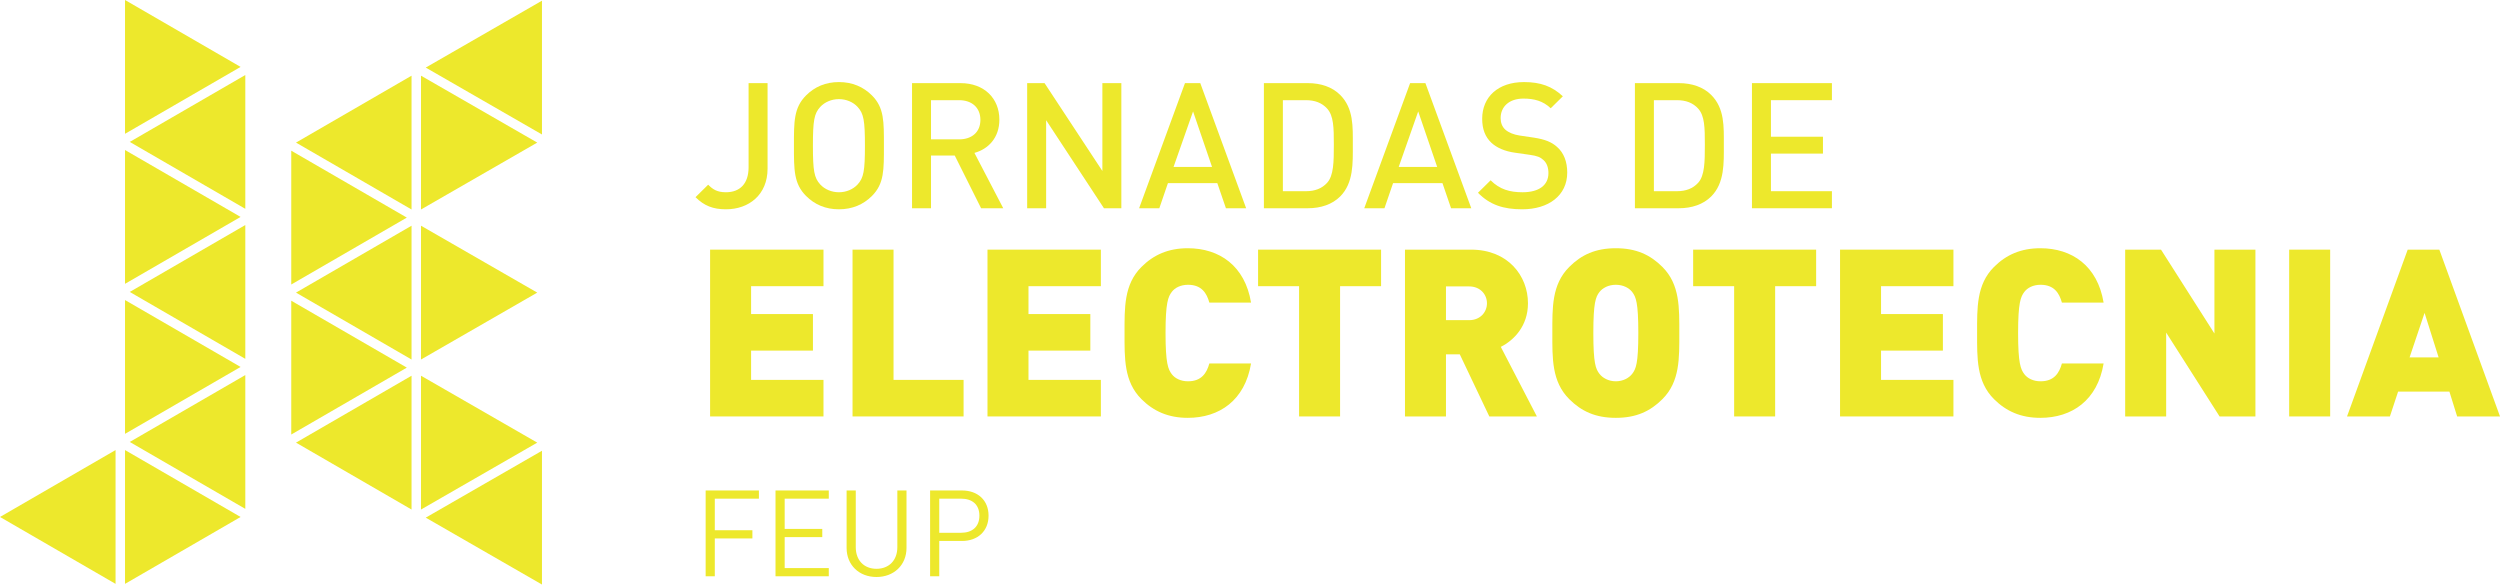
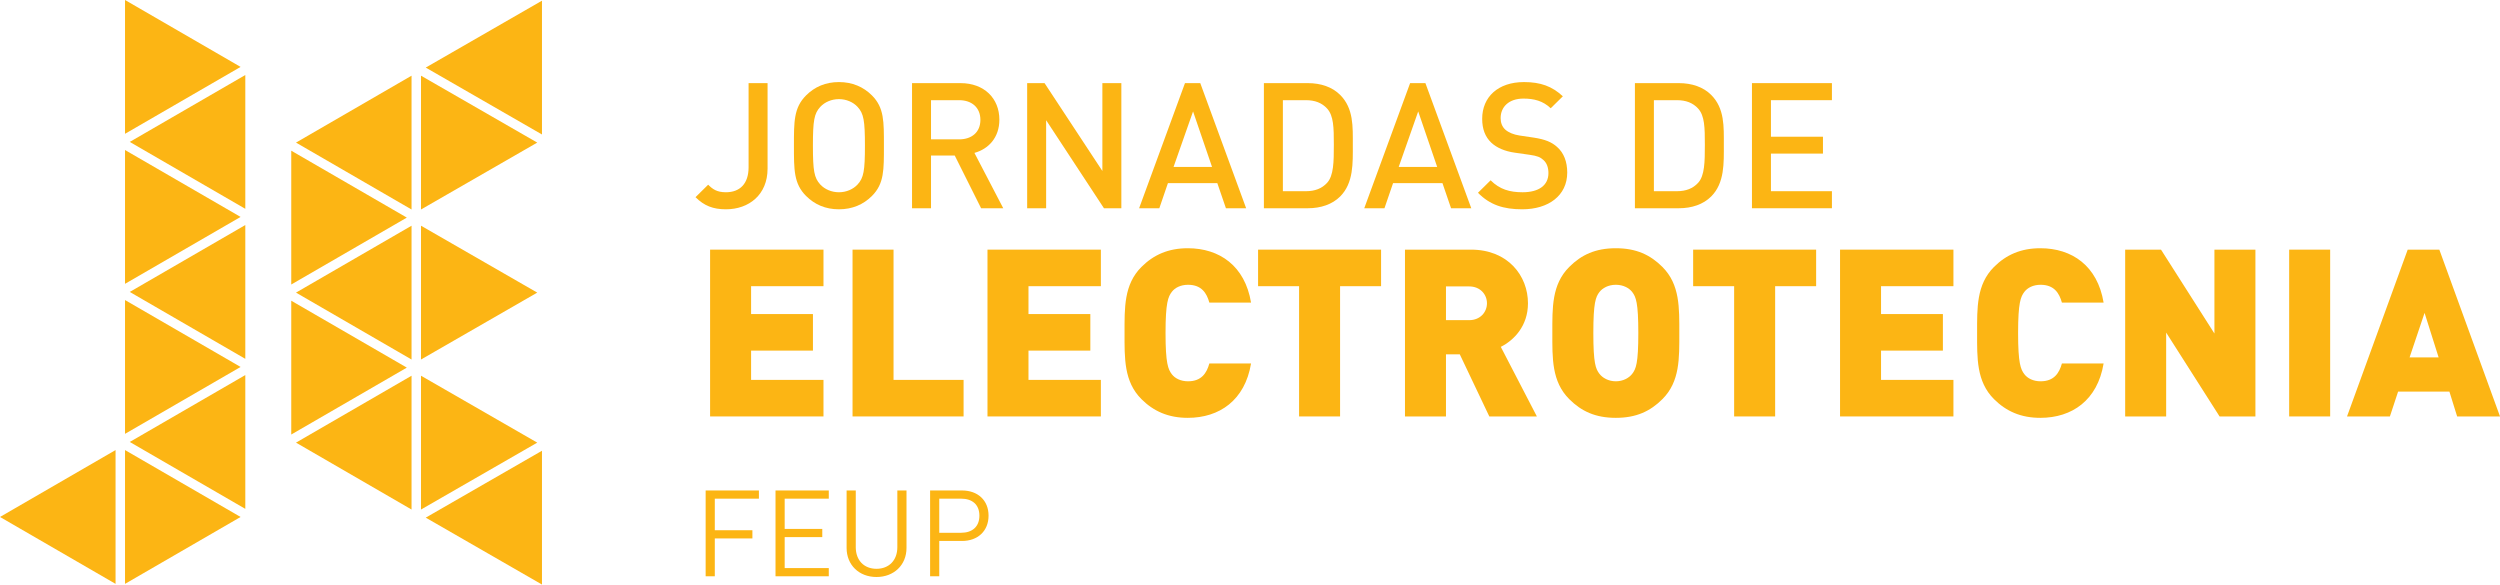
<svg xmlns="http://www.w3.org/2000/svg" width="747.015" height="174.665" id="svg3484" version="1.1">
  <defs id="defs3486">
    <clipPath clipPathUnits="userSpaceOnUse" id="clipPath186">
      <path d="m 0,1190.55 841.89,0 L 841.89,0 0,0 0,1190.55 z" id="path188" />
    </clipPath>
  </defs>
  <g id="layer1" transform="translate(2.07918,-433.6012)">
    <g transform="matrix(1.25,0,0,-1.25,-152.2497,1809.024)" id="g3351">
      <g transform="translate(178.7754,978.6978)" id="g174">
-         <path id="path176" style="fill:#ede82c;fill-opacity:1;fill-rule:nonzero;stroke:none" d="M 0,0 -27.621,15.993 0,31.985 0,0 z M 0,35.862 -27.621,51.854 0,67.847 0,35.862 z M 0,103.708 0,71.724 -27.621,87.716 0,103.708 z M -28.754,14.055 -1.129,-1.938 -28.754,-17.93 l 0,31.985 z m 0,3.876 0,31.985 27.625,-15.992 -27.625,-15.993 z m 0,35.862 0,31.985 27.625,-15.992 -27.625,-15.993 z m 0,35.862 0,31.985 27.625,-15.993 -27.625,-15.992 z m -2.262,-107.585 -27.623,15.992 27.623,15.993 0,-31.985 z" />
+         <path id="path176" style="fill:#fcb514;fill-opacity:1;fill-rule:nonzero;stroke:none" d="M 0,0 -27.621,15.993 0,31.985 0,0 z M 0,35.862 -27.621,51.854 0,67.847 0,35.862 z M 0,103.708 0,71.724 -27.621,87.716 0,103.708 z M -28.754,14.055 -1.129,-1.938 -28.754,-17.93 l 0,31.985 z m 0,3.876 0,31.985 27.625,-15.992 -27.625,-15.993 z m 0,35.862 0,31.985 27.625,-15.992 -27.625,-15.993 z m 0,35.862 0,31.985 27.625,-15.993 -27.625,-15.992 z m -2.262,-107.585 -27.623,15.992 27.623,15.993 0,-31.985 z" />
      </g>
      <g transform="translate(249.6914,960.606)" id="g178">
-         <path id="path180" style="fill:#ede82c;fill-opacity:1;fill-rule:nonzero;stroke:none" d="M 0,0 -27.785,15.992 0,31.984 0,0 z M -27.785,123.578 0,139.57 0,107.585 -27.785,123.578 z m -1.131,-73.662 27.787,-15.993 -27.787,-15.992 0,31.985 z m 27.787,19.869 -27.787,-15.993 0,31.985 27.787,-15.992 z m 0,35.861 -27.787,-15.992 0,31.985 27.787,-15.993 z m -30.049,-87.715 -27.621,15.992 27.621,15.993 0,-31.985 z m 0,67.846 0,-31.985 -27.621,15.993 27.621,15.992 z m 0,3.877 -27.621,15.992 27.621,15.993 0,-31.985 z m -28.754,-53.793 0,31.985 27.625,-15.992 -27.625,-15.993 z m 0,35.862 0,31.985 27.625,-15.993 -27.625,-15.992 z" />
+         <path id="path180" style="fill:#fcb514;fill-opacity:1;fill-rule:nonzero;stroke:none" d="M 0,0 -27.785,15.992 0,31.984 0,0 z M -27.785,123.578 0,139.57 0,107.585 -27.785,123.578 z m -1.131,-73.662 27.787,-15.993 -27.787,-15.992 0,31.985 z m 27.787,19.869 -27.787,-15.993 0,31.985 27.787,-15.992 z m 0,35.861 -27.787,-15.992 0,31.985 27.787,-15.993 z m -30.049,-87.715 -27.621,15.992 27.621,15.993 0,-31.985 z m 0,67.846 0,-31.985 -27.621,15.993 27.621,15.992 z m 0,3.877 -27.621,15.992 27.621,15.993 0,-31.985 z m -28.754,-53.793 0,31.985 27.625,-15.992 -27.625,-15.993 z m 0,35.862 0,31.985 27.625,-15.993 -27.625,-15.992 z" />
      </g>
      <g id="g182">
        <g clip-path="url(#clipPath186)" id="g184">
          <g transform="translate(293.6631,1050.306)" id="g190">
-             <path id="path192" style="fill:#ede82c;fill-opacity:1;fill-rule:nonzero;stroke:none" d="m 0,0 c -3.066,0 -5.209,0.84 -7.268,2.898 l 3.025,2.983 C -3.192,4.831 -2.185,4.075 0,4.075 c 3.36,0 5.419,2.058 5.419,5.965 l 0,20.121 4.537,0 0,-20.457 C 9.956,3.486 5.503,0 0,0" />
+             <path id="path192" style="fill:#fcb514;fill-opacity:1;fill-rule:nonzero;stroke:none" d="m 0,0 c -3.066,0 -5.209,0.84 -7.268,2.898 l 3.025,2.983 C -3.192,4.831 -2.185,4.075 0,4.075 c 3.36,0 5.419,2.058 5.419,5.965 l 0,20.121 4.537,0 0,-20.457 C 9.956,3.486 5.503,0 0,0" />
          </g>
          <g transform="translate(325.1299,1074.796)" id="g194">
-             <path id="path196" style="fill:#ede82c;fill-opacity:1;fill-rule:nonzero;stroke:none" d="m 0,0 c -1.051,1.134 -2.688,1.848 -4.453,1.848 -1.765,0 -3.402,-0.714 -4.453,-1.848 -1.47,-1.596 -1.764,-3.276 -1.764,-9.284 0,-6.007 0.294,-7.687 1.764,-9.283 1.051,-1.135 2.688,-1.849 4.453,-1.849 1.765,0 3.402,0.714 4.453,1.849 1.47,1.596 1.764,3.276 1.764,9.283 C 1.764,-3.276 1.47,-1.596 0,0 m 3.444,-21.298 c -2.058,-2.058 -4.705,-3.192 -7.897,-3.192 -3.193,0 -5.797,1.134 -7.856,3.192 -2.94,2.941 -2.898,6.259 -2.898,12.014 0,5.755 -0.042,9.074 2.898,12.014 2.059,2.059 4.663,3.193 7.856,3.193 3.192,0 5.839,-1.134 7.897,-3.193 2.941,-2.94 2.857,-6.259 2.857,-12.014 0,-5.755 0.084,-9.073 -2.857,-12.014" />
+             <path id="path196" style="fill:#fcb514;fill-opacity:1;fill-rule:nonzero;stroke:none" d="m 0,0 c -1.051,1.134 -2.688,1.848 -4.453,1.848 -1.765,0 -3.402,-0.714 -4.453,-1.848 -1.47,-1.596 -1.764,-3.276 -1.764,-9.284 0,-6.007 0.294,-7.687 1.764,-9.283 1.051,-1.135 2.688,-1.849 4.453,-1.849 1.765,0 3.402,0.714 4.453,1.849 1.47,1.596 1.764,3.276 1.764,9.283 C 1.764,-3.276 1.47,-1.596 0,0 m 3.444,-21.298 c -2.058,-2.058 -4.705,-3.192 -7.897,-3.192 -3.193,0 -5.797,1.134 -7.856,3.192 -2.94,2.941 -2.898,6.259 -2.898,12.014 0,5.755 -0.042,9.074 2.898,12.014 2.059,2.059 4.663,3.193 7.856,3.193 3.192,0 5.839,-1.134 7.897,-3.193 2.941,-2.94 2.857,-6.259 2.857,-12.014 0,-5.755 0.084,-9.073 -2.857,-12.014" />
          </g>
          <g transform="translate(349.4131,1076.392)" id="g198">
-             <path id="path200" style="fill:#ede82c;fill-opacity:1;fill-rule:nonzero;stroke:none" d="m 0,0 -6.722,0 0,-9.368 6.722,0 c 3.024,0 5.083,1.723 5.083,4.663 C 5.083,-1.764 3.024,0 0,0 m 5.251,-25.834 -6.302,12.602 -5.671,0 0,-12.602 -4.537,0 0,29.909 11.595,0 c 5.671,0 9.283,-3.655 9.283,-8.738 0,-4.284 -2.604,-7.015 -5.965,-7.939 l 6.89,-13.232 -5.293,0 z" />
+             <path id="path200" style="fill:#fcb514;fill-opacity:1;fill-rule:nonzero;stroke:none" d="m 0,0 -6.722,0 0,-9.368 6.722,0 c 3.024,0 5.083,1.723 5.083,4.663 C 5.083,-1.764 3.024,0 0,0 m 5.251,-25.834 -6.302,12.602 -5.671,0 0,-12.602 -4.537,0 0,29.909 11.595,0 c 5.671,0 9.283,-3.655 9.283,-8.738 0,-4.284 -2.604,-7.015 -5.965,-7.939 l 6.89,-13.232 -5.293,0 z" />
          </g>
          <g transform="translate(384.0303,1050.558)" id="g202">
-             <path id="path204" style="fill:#ede82c;fill-opacity:1;fill-rule:nonzero;stroke:none" d="m 0,0 -13.82,21.046 0,-21.046 -4.537,0 0,29.909 4.159,0 13.82,-21.003 0,21.003 4.537,0 L 4.159,0 0,0 z" />
+             <path id="path204" style="fill:#fcb514;fill-opacity:1;fill-rule:nonzero;stroke:none" d="m 0,0 -13.82,21.046 0,-21.046 -4.537,0 0,29.909 4.159,0 13.82,-21.003 0,21.003 4.537,0 L 4.159,0 0,0 z" />
          </g>
          <g transform="translate(405.332,1073.704)" id="g206">
-             <path id="path208" style="fill:#ede82c;fill-opacity:1;fill-rule:nonzero;stroke:none" d="m 0,0 -4.663,-13.274 9.2,0 L 0,0 z m 7.855,-23.146 -2.058,6.007 -11.804,0 -2.058,-6.007 -4.831,0 10.963,29.909 3.656,0 10.964,-29.909 -4.832,0 z" />
+             <path id="path208" style="fill:#fcb514;fill-opacity:1;fill-rule:nonzero;stroke:none" d="m 0,0 -4.663,-13.274 9.2,0 L 0,0 z m 7.855,-23.146 -2.058,6.007 -11.804,0 -2.058,-6.007 -4.831,0 10.963,29.909 3.656,0 10.964,-29.909 -4.832,0 z" />
          </g>
          <g transform="translate(437.3867,1074.376)" id="g210">
-             <path id="path212" style="fill:#ede82c;fill-opacity:1;fill-rule:nonzero;stroke:none" d="m 0,0 c -1.26,1.386 -2.94,2.016 -5.083,2.016 l -5.503,0 0,-21.76 5.503,0 c 2.143,0 3.823,0.631 5.083,2.017 1.555,1.722 1.597,4.956 1.597,9.073 C 1.597,-4.537 1.555,-1.723 0,0 m 3.108,-21.004 c -1.889,-1.89 -4.62,-2.814 -7.729,-2.814 l -10.502,0 0,29.909 10.502,0 c 3.109,0 5.84,-0.924 7.729,-2.815 3.235,-3.234 3.025,-7.603 3.025,-11.93 0,-4.326 0.21,-9.116 -3.025,-12.35" />
+             <path id="path212" style="fill:#fcb514;fill-opacity:1;fill-rule:nonzero;stroke:none" d="m 0,0 c -1.26,1.386 -2.94,2.016 -5.083,2.016 l -5.503,0 0,-21.76 5.503,0 c 2.143,0 3.823,0.631 5.083,2.017 1.555,1.722 1.597,4.956 1.597,9.073 C 1.597,-4.537 1.555,-1.723 0,0 m 3.108,-21.004 c -1.889,-1.89 -4.62,-2.814 -7.729,-2.814 l -10.502,0 0,29.909 10.502,0 c 3.109,0 5.84,-0.924 7.729,-2.815 3.235,-3.234 3.025,-7.603 3.025,-11.93 0,-4.326 0.21,-9.116 -3.025,-12.35" />
          </g>
          <g transform="translate(459.1504,1073.704)" id="g214">
-             <path id="path216" style="fill:#ede82c;fill-opacity:1;fill-rule:nonzero;stroke:none" d="m 0,0 -4.663,-13.274 9.2,0 L 0,0 z m 7.855,-23.146 -2.058,6.007 -11.804,0 -2.058,-6.007 -4.831,0 10.963,29.909 3.656,0 10.964,-29.909 -4.832,0 z" />
+             <path id="path216" style="fill:#fcb514;fill-opacity:1;fill-rule:nonzero;stroke:none" d="m 0,0 -4.663,-13.274 9.2,0 L 0,0 z m 7.855,-23.146 -2.058,6.007 -11.804,0 -2.058,-6.007 -4.831,0 10.963,29.909 3.656,0 10.964,-29.909 -4.832,0 z" />
          </g>
          <g transform="translate(484.0215,1050.306)" id="g218">
-             <path id="path220" style="fill:#ede82c;fill-opacity:1;fill-rule:nonzero;stroke:none" d="m 0,0 c -4.494,0 -7.729,1.05 -10.586,3.949 l 3.025,2.982 c 2.184,-2.184 4.579,-2.856 7.645,-2.856 3.907,0 6.176,1.68 6.176,4.578 0,1.303 -0.378,2.395 -1.177,3.109 -0.756,0.714 -1.512,1.008 -3.276,1.26 l -3.529,0.504 c -2.436,0.336 -4.369,1.177 -5.671,2.395 -1.47,1.386 -2.184,3.276 -2.184,5.713 0,5.209 3.78,8.779 9.998,8.779 3.948,0 6.721,-1.008 9.283,-3.402 L 6.806,24.154 c -1.849,1.764 -3.992,2.311 -6.511,2.311 -3.529,0 -5.462,-2.017 -5.462,-4.663 0,-1.093 0.337,-2.059 1.135,-2.773 0.756,-0.672 1.974,-1.176 3.36,-1.386 L 2.73,17.139 C 5.503,16.719 7.058,16.047 8.318,14.913 9.956,13.484 10.754,11.342 10.754,8.779 10.754,3.276 6.26,0 0,0" />
+             <path id="path220" style="fill:#fcb514;fill-opacity:1;fill-rule:nonzero;stroke:none" d="m 0,0 c -4.494,0 -7.729,1.05 -10.586,3.949 l 3.025,2.982 c 2.184,-2.184 4.579,-2.856 7.645,-2.856 3.907,0 6.176,1.68 6.176,4.578 0,1.303 -0.378,2.395 -1.177,3.109 -0.756,0.714 -1.512,1.008 -3.276,1.26 l -3.529,0.504 c -2.436,0.336 -4.369,1.177 -5.671,2.395 -1.47,1.386 -2.184,3.276 -2.184,5.713 0,5.209 3.78,8.779 9.998,8.779 3.948,0 6.721,-1.008 9.283,-3.402 L 6.806,24.154 c -1.849,1.764 -3.992,2.311 -6.511,2.311 -3.529,0 -5.462,-2.017 -5.462,-4.663 0,-1.093 0.337,-2.059 1.135,-2.773 0.756,-0.672 1.974,-1.176 3.36,-1.386 L 2.73,17.139 C 5.503,16.719 7.058,16.047 8.318,14.913 9.956,13.484 10.754,11.342 10.754,8.779 10.754,3.276 6.26,0 0,0" />
          </g>
          <g transform="translate(526.0762,1074.376)" id="g222">
-             <path id="path224" style="fill:#ede82c;fill-opacity:1;fill-rule:nonzero;stroke:none" d="m 0,0 c -1.26,1.386 -2.94,2.016 -5.083,2.016 l -5.503,0 0,-21.76 5.503,0 c 2.143,0 3.823,0.631 5.083,2.017 1.555,1.722 1.597,4.956 1.597,9.073 C 1.597,-4.537 1.555,-1.723 0,0 m 3.108,-21.004 c -1.889,-1.89 -4.62,-2.814 -7.729,-2.814 l -10.502,0 0,29.909 10.502,0 c 3.109,0 5.84,-0.924 7.729,-2.815 3.235,-3.234 3.025,-7.603 3.025,-11.93 0,-4.326 0.21,-9.116 -3.025,-12.35" />
+             <path id="path224" style="fill:#fcb514;fill-opacity:1;fill-rule:nonzero;stroke:none" d="m 0,0 c -1.26,1.386 -2.94,2.016 -5.083,2.016 l -5.503,0 0,-21.76 5.503,0 c 2.143,0 3.823,0.631 5.083,2.017 1.555,1.722 1.597,4.956 1.597,9.073 C 1.597,-4.537 1.555,-1.723 0,0 m 3.108,-21.004 c -1.889,-1.89 -4.62,-2.814 -7.729,-2.814 l -10.502,0 0,29.909 10.502,0 c 3.109,0 5.84,-0.924 7.729,-2.815 3.235,-3.234 3.025,-7.603 3.025,-11.93 0,-4.326 0.21,-9.116 -3.025,-12.35" />
          </g>
          <g transform="translate(538.9326,1050.558)" id="g226">
-             <path id="path228" style="fill:#ede82c;fill-opacity:1;fill-rule:nonzero;stroke:none" d="m 0,0 0,29.909 19.114,0 0,-4.075 -14.577,0 0,-8.737 12.435,0 0,-4.033 -12.435,0 0,-8.989 14.577,0 L 19.114,0 0,0 z" />
+             <path id="path228" style="fill:#fcb514;fill-opacity:1;fill-rule:nonzero;stroke:none" d="m 0,0 0,29.909 19.114,0 0,-4.075 -14.577,0 0,-8.737 12.435,0 0,-4.033 -12.435,0 0,-8.989 14.577,0 L 19.114,0 0,0 z" />
          </g>
          <g transform="translate(289.8818,1000.791)" id="g230">
-             <path id="path232" style="fill:#ede82c;fill-opacity:1;fill-rule:nonzero;stroke:none" d="m 0,0 0,39.872 27.104,0 0,-8.736 -17.304,0 0,-6.664 14.784,0 0,-8.736 -14.784,0 0,-7 17.304,0 L 27.104,0 0,0 z" />
+             <path id="path232" style="fill:#fcb514;fill-opacity:1;fill-rule:nonzero;stroke:none" d="m 0,0 0,39.872 27.104,0 0,-8.736 -17.304,0 0,-6.664 14.784,0 0,-8.736 -14.784,0 0,-7 17.304,0 L 27.104,0 0,0 z" />
          </g>
          <g transform="translate(323.9316,1000.791)" id="g234">
-             <path id="path236" style="fill:#ede82c;fill-opacity:1;fill-rule:nonzero;stroke:none" d="m 0,0 0,39.872 9.8,0 0,-31.136 16.744,0 L 26.544,0 0,0 z" />
+             <path id="path236" style="fill:#fcb514;fill-opacity:1;fill-rule:nonzero;stroke:none" d="m 0,0 0,39.872 9.8,0 0,-31.136 16.744,0 L 26.544,0 0,0 z" />
          </g>
          <g transform="translate(356.1904,1000.791)" id="g238">
-             <path id="path240" style="fill:#ede82c;fill-opacity:1;fill-rule:nonzero;stroke:none" d="m 0,0 0,39.872 27.104,0 0,-8.736 -17.304,0 0,-6.664 14.784,0 0,-8.736 -14.784,0 0,-7 17.304,0 L 27.104,0 0,0 z" />
+             <path id="path240" style="fill:#fcb514;fill-opacity:1;fill-rule:nonzero;stroke:none" d="m 0,0 0,39.872 27.104,0 0,-8.736 -17.304,0 0,-6.664 14.784,0 0,-8.736 -14.784,0 0,-7 17.304,0 L 27.104,0 0,0 z" />
          </g>
          <g transform="translate(404.0723,1000.455)" id="g242">
-             <path id="path244" style="fill:#ede82c;fill-opacity:1;fill-rule:nonzero;stroke:none" d="m 0,0 c -4.648,0 -8.177,1.568 -11.088,4.48 -4.2,4.2 -4.032,9.8 -4.032,15.792 0,5.992 -0.168,11.592 4.032,15.792 2.911,2.912 6.44,4.48 11.088,4.48 7.56,0 13.664,-4.2 15.119,-12.992 l -9.968,0 c -0.616,2.24 -1.847,4.256 -5.095,4.256 -1.792,0 -3.136,-0.728 -3.865,-1.68 -0.895,-1.176 -1.511,-2.576 -1.511,-9.856 0,-7.28 0.616,-8.68 1.511,-9.856 0.729,-0.952 2.073,-1.68 3.865,-1.68 3.248,0 4.479,2.016 5.095,4.256 l 9.968,0 C 13.664,4.2 7.56,0 0,0" />
+             <path id="path244" style="fill:#fcb514;fill-opacity:1;fill-rule:nonzero;stroke:none" d="m 0,0 c -4.648,0 -8.177,1.568 -11.088,4.48 -4.2,4.2 -4.032,9.8 -4.032,15.792 0,5.992 -0.168,11.592 4.032,15.792 2.911,2.912 6.44,4.48 11.088,4.48 7.56,0 13.664,-4.2 15.119,-12.992 l -9.968,0 c -0.616,2.24 -1.847,4.256 -5.095,4.256 -1.792,0 -3.136,-0.728 -3.865,-1.68 -0.895,-1.176 -1.511,-2.576 -1.511,-9.856 0,-7.28 0.616,-8.68 1.511,-9.856 0.729,-0.952 2.073,-1.68 3.865,-1.68 3.248,0 4.479,2.016 5.095,4.256 l 9.968,0 C 13.664,4.2 7.56,0 0,0" />
          </g>
          <g transform="translate(440.4756,1031.927)" id="g246">
-             <path id="path248" style="fill:#ede82c;fill-opacity:1;fill-rule:nonzero;stroke:none" d="m 0,0 0,-31.136 -9.801,0 0,31.136 -9.8,0 0,8.736 29.401,0 L 9.8,0 0,0 z" />
+             <path id="path248" style="fill:#fcb514;fill-opacity:1;fill-rule:nonzero;stroke:none" d="m 0,0 0,-31.136 -9.801,0 0,31.136 -9.8,0 0,8.736 29.401,0 L 9.8,0 0,0 z" />
          </g>
          <g transform="translate(471.333,1031.871)" id="g250">
-             <path id="path252" style="fill:#ede82c;fill-opacity:1;fill-rule:nonzero;stroke:none" d="m 0,0 -5.544,0 0,-8.064 5.544,0 c 2.688,0 4.256,1.96 4.256,4.032 C 4.256,-1.96 2.688,0 0,0 m 4.815,-31.08 -7.055,14.84 -3.304,0 0,-14.84 -9.8,0 0,39.872 15.792,0 c 8.848,0 13.608,-6.272 13.608,-12.824 0,-5.432 -3.36,-8.848 -6.496,-10.416 l 8.624,-16.632 -11.369,0 z" />
+             <path id="path252" style="fill:#fcb514;fill-opacity:1;fill-rule:nonzero;stroke:none" d="m 0,0 -5.544,0 0,-8.064 5.544,0 c 2.688,0 4.256,1.96 4.256,4.032 C 4.256,-1.96 2.688,0 0,0 m 4.815,-31.08 -7.055,14.84 -3.304,0 0,-14.84 -9.8,0 0,39.872 15.792,0 c 8.848,0 13.608,-6.272 13.608,-12.824 0,-5.432 -3.36,-8.848 -6.496,-10.416 l 8.624,-16.632 -11.369,0 z" />
          </g>
          <g transform="translate(510.3115,1030.527)" id="g254">
-             <path id="path256" style="fill:#ede82c;fill-opacity:1;fill-rule:nonzero;stroke:none" d="m 0,0 c -0.728,0.952 -2.128,1.736 -3.92,1.736 -1.792,0 -3.192,-0.784 -3.92,-1.736 -0.896,-1.176 -1.456,-2.52 -1.456,-9.8 0,-7.28 0.56,-8.568 1.456,-9.744 0.728,-0.952 2.128,-1.792 3.92,-1.792 1.792,0 3.192,0.84 3.92,1.792 0.896,1.176 1.456,2.464 1.456,9.744 0,7.28 -0.56,8.624 -1.456,9.8 m 7.224,-25.592 c -2.912,-2.912 -6.272,-4.48 -11.144,-4.48 -4.872,0 -8.232,1.568 -11.143,4.48 -4.201,4.2 -4.033,9.8 -4.033,15.792 0,5.992 -0.168,11.592 4.033,15.792 2.911,2.912 6.271,4.48 11.143,4.48 4.872,0 8.232,-1.568 11.144,-4.48 4.2,-4.2 4.032,-9.8 4.032,-15.792 0,-5.992 0.168,-11.592 -4.032,-15.792" />
+             <path id="path256" style="fill:#fcb514;fill-opacity:1;fill-rule:nonzero;stroke:none" d="m 0,0 c -0.728,0.952 -2.128,1.736 -3.92,1.736 -1.792,0 -3.192,-0.784 -3.92,-1.736 -0.896,-1.176 -1.456,-2.52 -1.456,-9.8 0,-7.28 0.56,-8.568 1.456,-9.744 0.728,-0.952 2.128,-1.792 3.92,-1.792 1.792,0 3.192,0.84 3.92,1.792 0.896,1.176 1.456,2.464 1.456,9.744 0,7.28 -0.56,8.624 -1.456,9.8 m 7.224,-25.592 c -2.912,-2.912 -6.272,-4.48 -11.144,-4.48 -4.872,0 -8.232,1.568 -11.143,4.48 -4.201,4.2 -4.033,9.8 -4.033,15.792 0,5.992 -0.168,11.592 4.033,15.792 2.911,2.912 6.271,4.48 11.143,4.48 4.872,0 8.232,-1.568 11.144,-4.48 4.2,-4.2 4.032,-9.8 4.032,-15.792 0,-5.992 0.168,-11.592 -4.032,-15.792" />
          </g>
          <g transform="translate(544.4756,1031.927)" id="g258">
-             <path id="path260" style="fill:#ede82c;fill-opacity:1;fill-rule:nonzero;stroke:none" d="m 0,0 0,-31.136 -9.801,0 0,31.136 -9.8,0 0,8.736 29.401,0 L 9.8,0 0,0 z" />
+             <path id="path260" style="fill:#fcb514;fill-opacity:1;fill-rule:nonzero;stroke:none" d="m 0,0 0,-31.136 -9.801,0 0,31.136 -9.8,0 0,8.736 29.401,0 L 9.8,0 0,0 z" />
          </g>
          <g transform="translate(559.9902,1000.791)" id="g262">
-             <path id="path264" style="fill:#ede82c;fill-opacity:1;fill-rule:nonzero;stroke:none" d="m 0,0 0,39.872 27.104,0 0,-8.736 -17.304,0 0,-6.664 14.784,0 0,-8.736 -14.784,0 0,-7 17.304,0 L 27.104,0 0,0 z" />
+             <path id="path264" style="fill:#fcb514;fill-opacity:1;fill-rule:nonzero;stroke:none" d="m 0,0 0,39.872 27.104,0 0,-8.736 -17.304,0 0,-6.664 14.784,0 0,-8.736 -14.784,0 0,-7 17.304,0 L 27.104,0 0,0 z" />
          </g>
          <g transform="translate(607.8721,1000.455)" id="g266">
-             <path id="path268" style="fill:#ede82c;fill-opacity:1;fill-rule:nonzero;stroke:none" d="m 0,0 c -4.648,0 -8.177,1.568 -11.088,4.48 -4.2,4.2 -4.032,9.8 -4.032,15.792 0,5.992 -0.168,11.592 4.032,15.792 2.911,2.912 6.44,4.48 11.088,4.48 7.56,0 13.664,-4.2 15.119,-12.992 l -9.968,0 c -0.615,2.24 -1.847,4.256 -5.095,4.256 -1.792,0 -3.136,-0.728 -3.865,-1.68 -0.895,-1.176 -1.511,-2.576 -1.511,-9.856 0,-7.28 0.616,-8.68 1.511,-9.856 0.729,-0.952 2.073,-1.68 3.865,-1.68 3.248,0 4.48,2.016 5.095,4.256 l 9.968,0 C 13.664,4.2 7.56,0 0,0" />
+             <path id="path268" style="fill:#fcb514;fill-opacity:1;fill-rule:nonzero;stroke:none" d="m 0,0 c -4.648,0 -8.177,1.568 -11.088,4.48 -4.2,4.2 -4.032,9.8 -4.032,15.792 0,5.992 -0.168,11.592 4.032,15.792 2.911,2.912 6.44,4.48 11.088,4.48 7.56,0 13.664,-4.2 15.119,-12.992 l -9.968,0 c -0.615,2.24 -1.847,4.256 -5.095,4.256 -1.792,0 -3.136,-0.728 -3.865,-1.68 -0.895,-1.176 -1.511,-2.576 -1.511,-9.856 0,-7.28 0.616,-8.68 1.511,-9.856 0.729,-0.952 2.073,-1.68 3.865,-1.68 3.248,0 4.48,2.016 5.095,4.256 l 9.968,0 C 13.664,4.2 7.56,0 0,0" />
          </g>
          <g transform="translate(650.7139,1000.791)" id="g270">
-             <path id="path272" style="fill:#ede82c;fill-opacity:1;fill-rule:nonzero;stroke:none" d="m 0,0 -12.768,20.048 0,-20.048 -9.799,0 0,39.872 8.567,0 12.769,-20.048 0,20.048 9.799,0 L 8.568,0 0,0 z" />
+             <path id="path272" style="fill:#fcb514;fill-opacity:1;fill-rule:nonzero;stroke:none" d="m 0,0 -12.768,20.048 0,-20.048 -9.799,0 0,39.872 8.567,0 12.769,-20.048 0,20.048 9.799,0 L 8.568,0 0,0 z" />
          </g>
-           <path id="path274" style="fill:#ede82c;fill-opacity:1;fill-rule:nonzero;stroke:none" d="m 667.35,1040.663 9.8,0 0,-39.872 -9.8,0 0,39.872 z" />
+           <path id="path274" style="fill:#fcb514;fill-opacity:1;fill-rule:nonzero;stroke:none" d="m 667.35,1040.663 9.8,0 0,-39.872 -9.8,0 0,39.872 z" />
          <g transform="translate(699.7178,1025.543)" id="g276">
-             <path id="path278" style="fill:#ede82c;fill-opacity:1;fill-rule:nonzero;stroke:none" d="m 0,0 -3.584,-10.64 6.943,0 L 0,0 z m 7.784,-24.752 -1.848,5.936 -12.264,0 -1.96,-5.936 -10.248,0 14.504,39.872 7.559,0 14.504,-39.872 -10.247,0 z" />
+             <path id="path278" style="fill:#fcb514;fill-opacity:1;fill-rule:nonzero;stroke:none" d="m 0,0 -3.584,-10.64 6.943,0 L 0,0 z m 7.784,-24.752 -1.848,5.936 -12.264,0 -1.96,-5.936 -10.248,0 14.504,39.872 7.559,0 14.504,-39.872 -10.247,0 z" />
          </g>
          <g transform="translate(291.0059,981.1353)" id="g280">
-             <path id="path282" style="fill:#ede82c;fill-opacity:1;fill-rule:nonzero;stroke:none" d="m 0,0 0,-7.548 8.988,0 0,-1.959 -8.988,0 0,-9.046 -2.189,0 0,20.512 12.732,0 L 10.543,0 0,0 z" />
+             <path id="path282" style="fill:#fcb514;fill-opacity:1;fill-rule:nonzero;stroke:none" d="m 0,0 0,-7.548 8.988,0 0,-1.959 -8.988,0 0,-9.046 -2.189,0 0,20.512 12.732,0 L 10.543,0 0,0 z" />
          </g>
          <g transform="translate(305.5195,962.5825)" id="g284">
-             <path id="path286" style="fill:#ede82c;fill-opacity:1;fill-rule:nonzero;stroke:none" d="m 0,0 0,20.512 12.734,0 0,-1.959 -10.545,0 0,-7.231 8.989,0 0,-1.959 -8.989,0 0,-7.404 10.545,0 L 12.734,0 0,0 z" />
+             <path id="path286" style="fill:#fcb514;fill-opacity:1;fill-rule:nonzero;stroke:none" d="m 0,0 0,20.512 12.734,0 0,-1.959 -10.545,0 0,-7.231 8.989,0 0,-1.959 -8.989,0 0,-7.404 10.545,0 L 12.734,0 0,0 z" />
          </g>
          <g transform="translate(329.6582,962.4097)" id="g288">
-             <path id="path290" style="fill:#ede82c;fill-opacity:1;fill-rule:nonzero;stroke:none" d="m 0,0 c -4.148,0 -7.145,2.852 -7.145,6.943 l 0,13.742 2.19,0 0,-13.569 c 0,-3.112 1.959,-5.157 4.955,-5.157 2.996,0 4.983,2.045 4.983,5.157 l 0,13.569 2.19,0 0,-13.742 C 7.173,2.852 4.148,0 0,0" />
+             <path id="path290" style="fill:#fcb514;fill-opacity:1;fill-rule:nonzero;stroke:none" d="m 0,0 c -4.148,0 -7.145,2.852 -7.145,6.943 l 0,13.742 2.19,0 0,-13.569 c 0,-3.112 1.959,-5.157 4.955,-5.157 2.996,0 4.983,2.045 4.983,5.157 l 0,13.569 2.19,0 0,-13.742 C 7.173,2.852 4.148,0 0,0" />
          </g>
          <g transform="translate(349.9062,981.1353)" id="g292">
-             <path id="path294" style="fill:#ede82c;fill-opacity:1;fill-rule:nonzero;stroke:none" d="m 0,0 -5.244,0 0,-8.153 5.244,0 c 2.563,0 4.35,1.383 4.35,4.091 C 4.35,-1.354 2.563,0 0,0 m 0.201,-10.112 -5.445,0 0,-8.441 -2.19,0 0,20.512 7.635,0 c 3.745,0 6.338,-2.334 6.338,-6.021 0,-3.688 -2.593,-6.05 -6.338,-6.05" />
+             <path id="path294" style="fill:#fcb514;fill-opacity:1;fill-rule:nonzero;stroke:none" d="m 0,0 -5.244,0 0,-8.153 5.244,0 c 2.563,0 4.35,1.383 4.35,4.091 C 4.35,-1.354 2.563,0 0,0 m 0.201,-10.112 -5.445,0 0,-8.441 -2.19,0 0,20.512 7.635,0 c 3.745,0 6.338,-2.334 6.338,-6.021 0,-3.688 -2.593,-6.05 -6.338,-6.05" />
          </g>
        </g>
      </g>
    </g>
  </g>
</svg>
